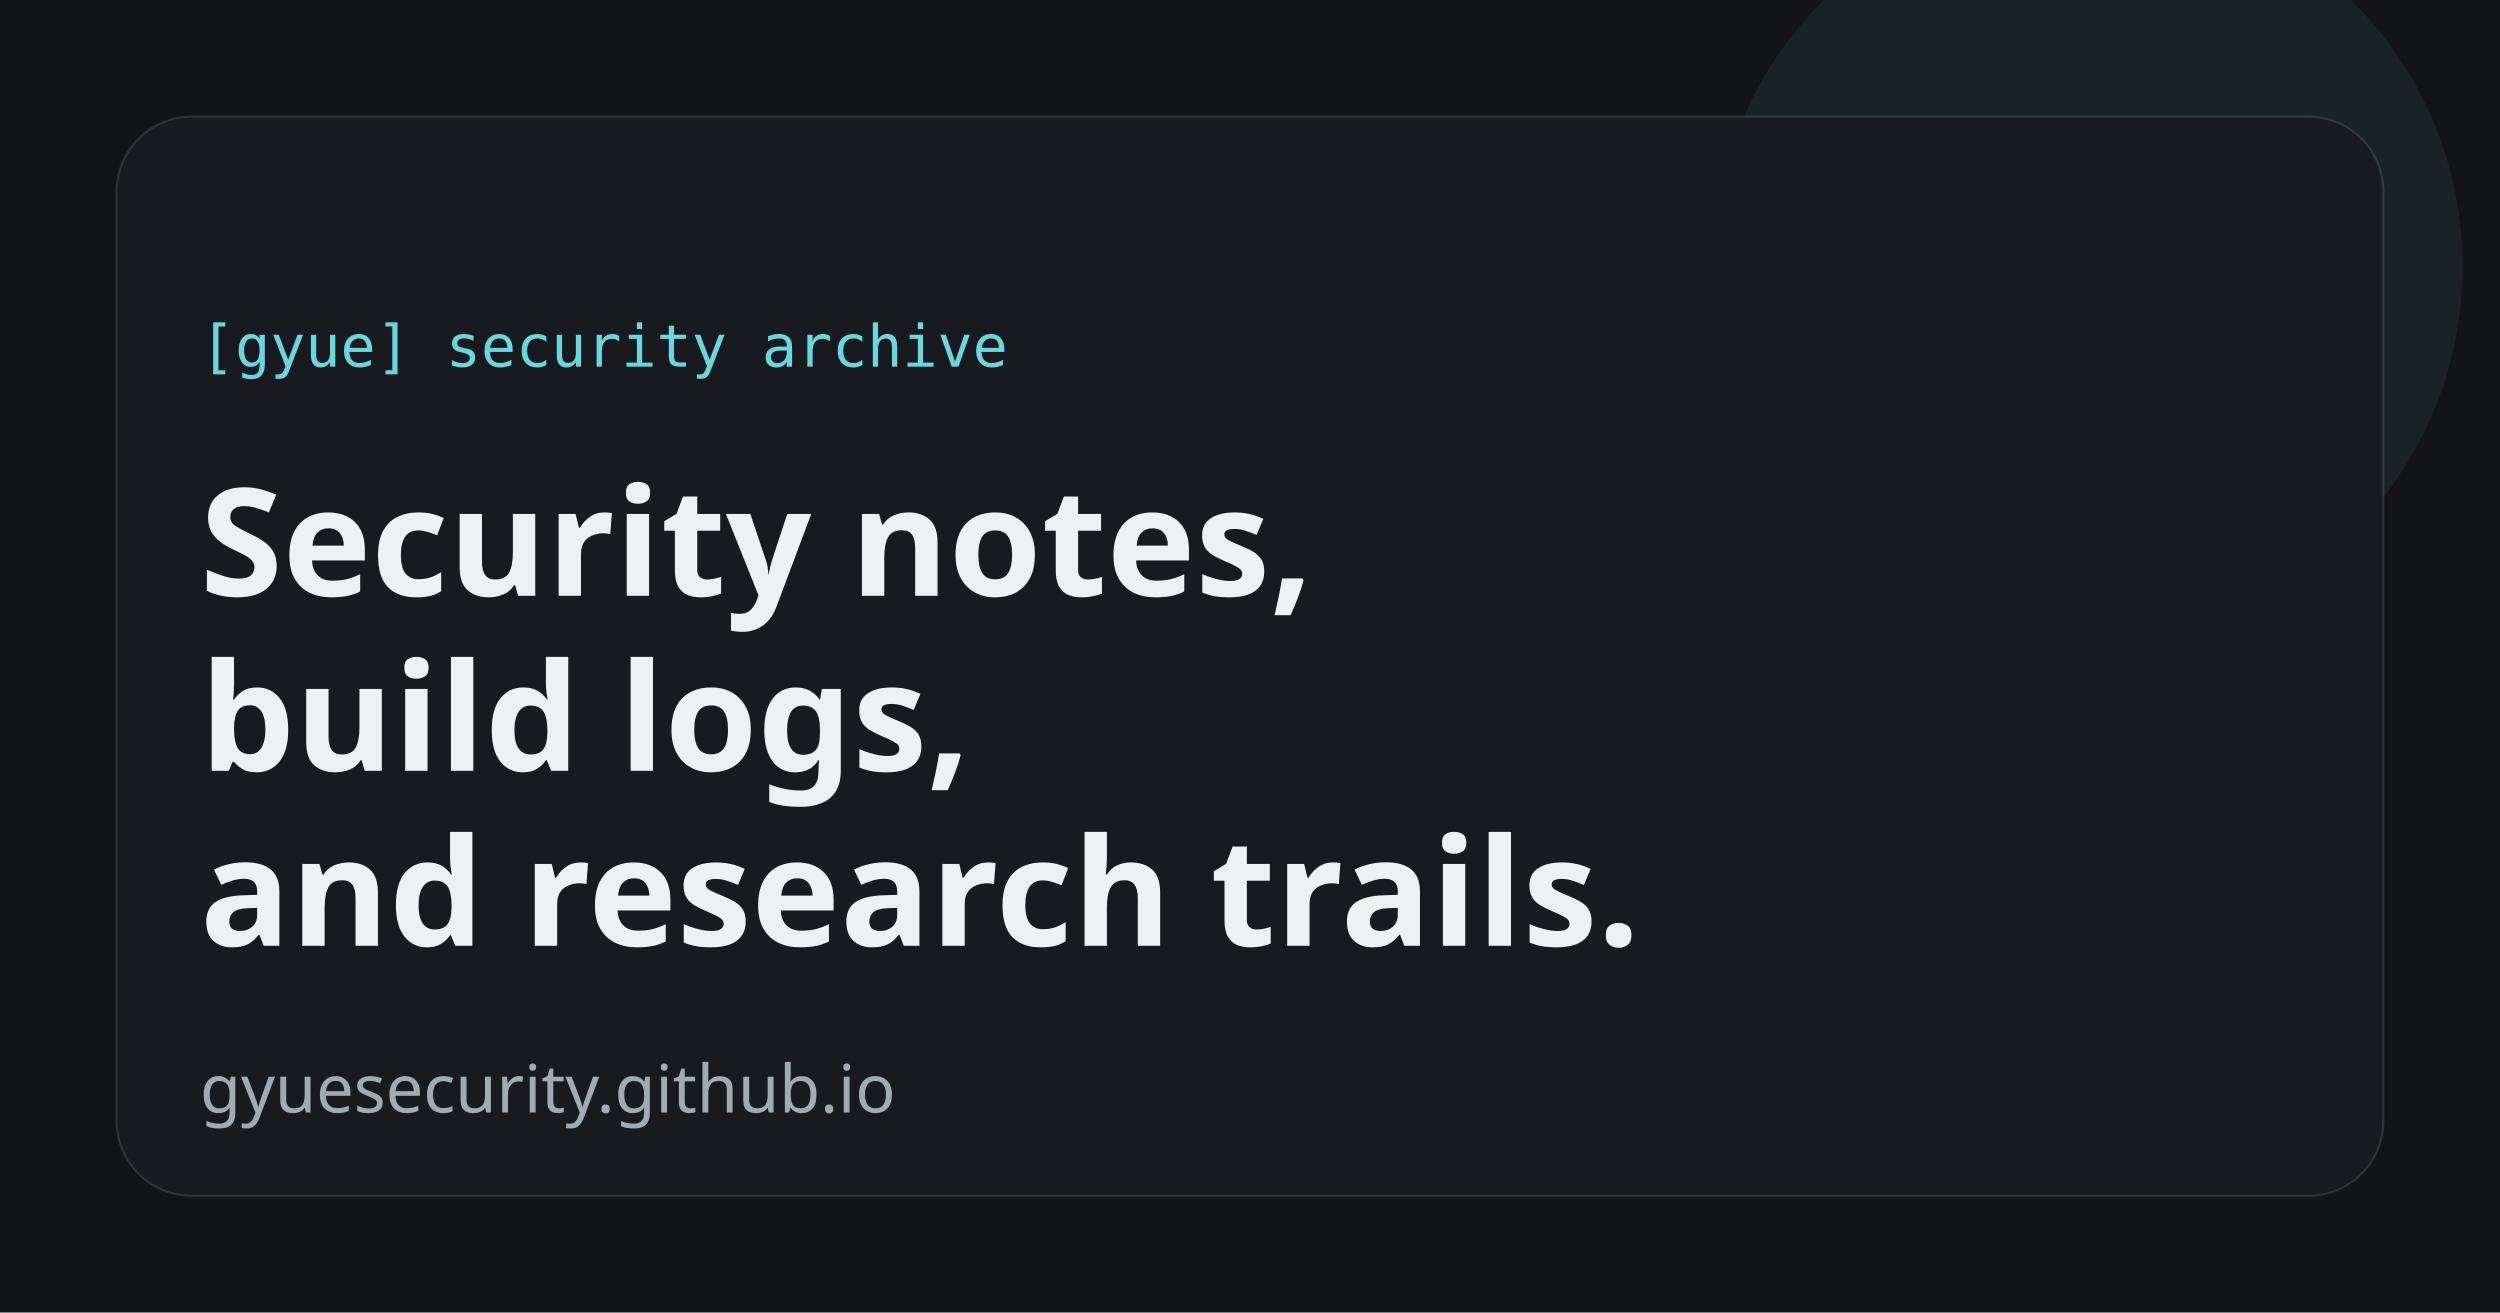
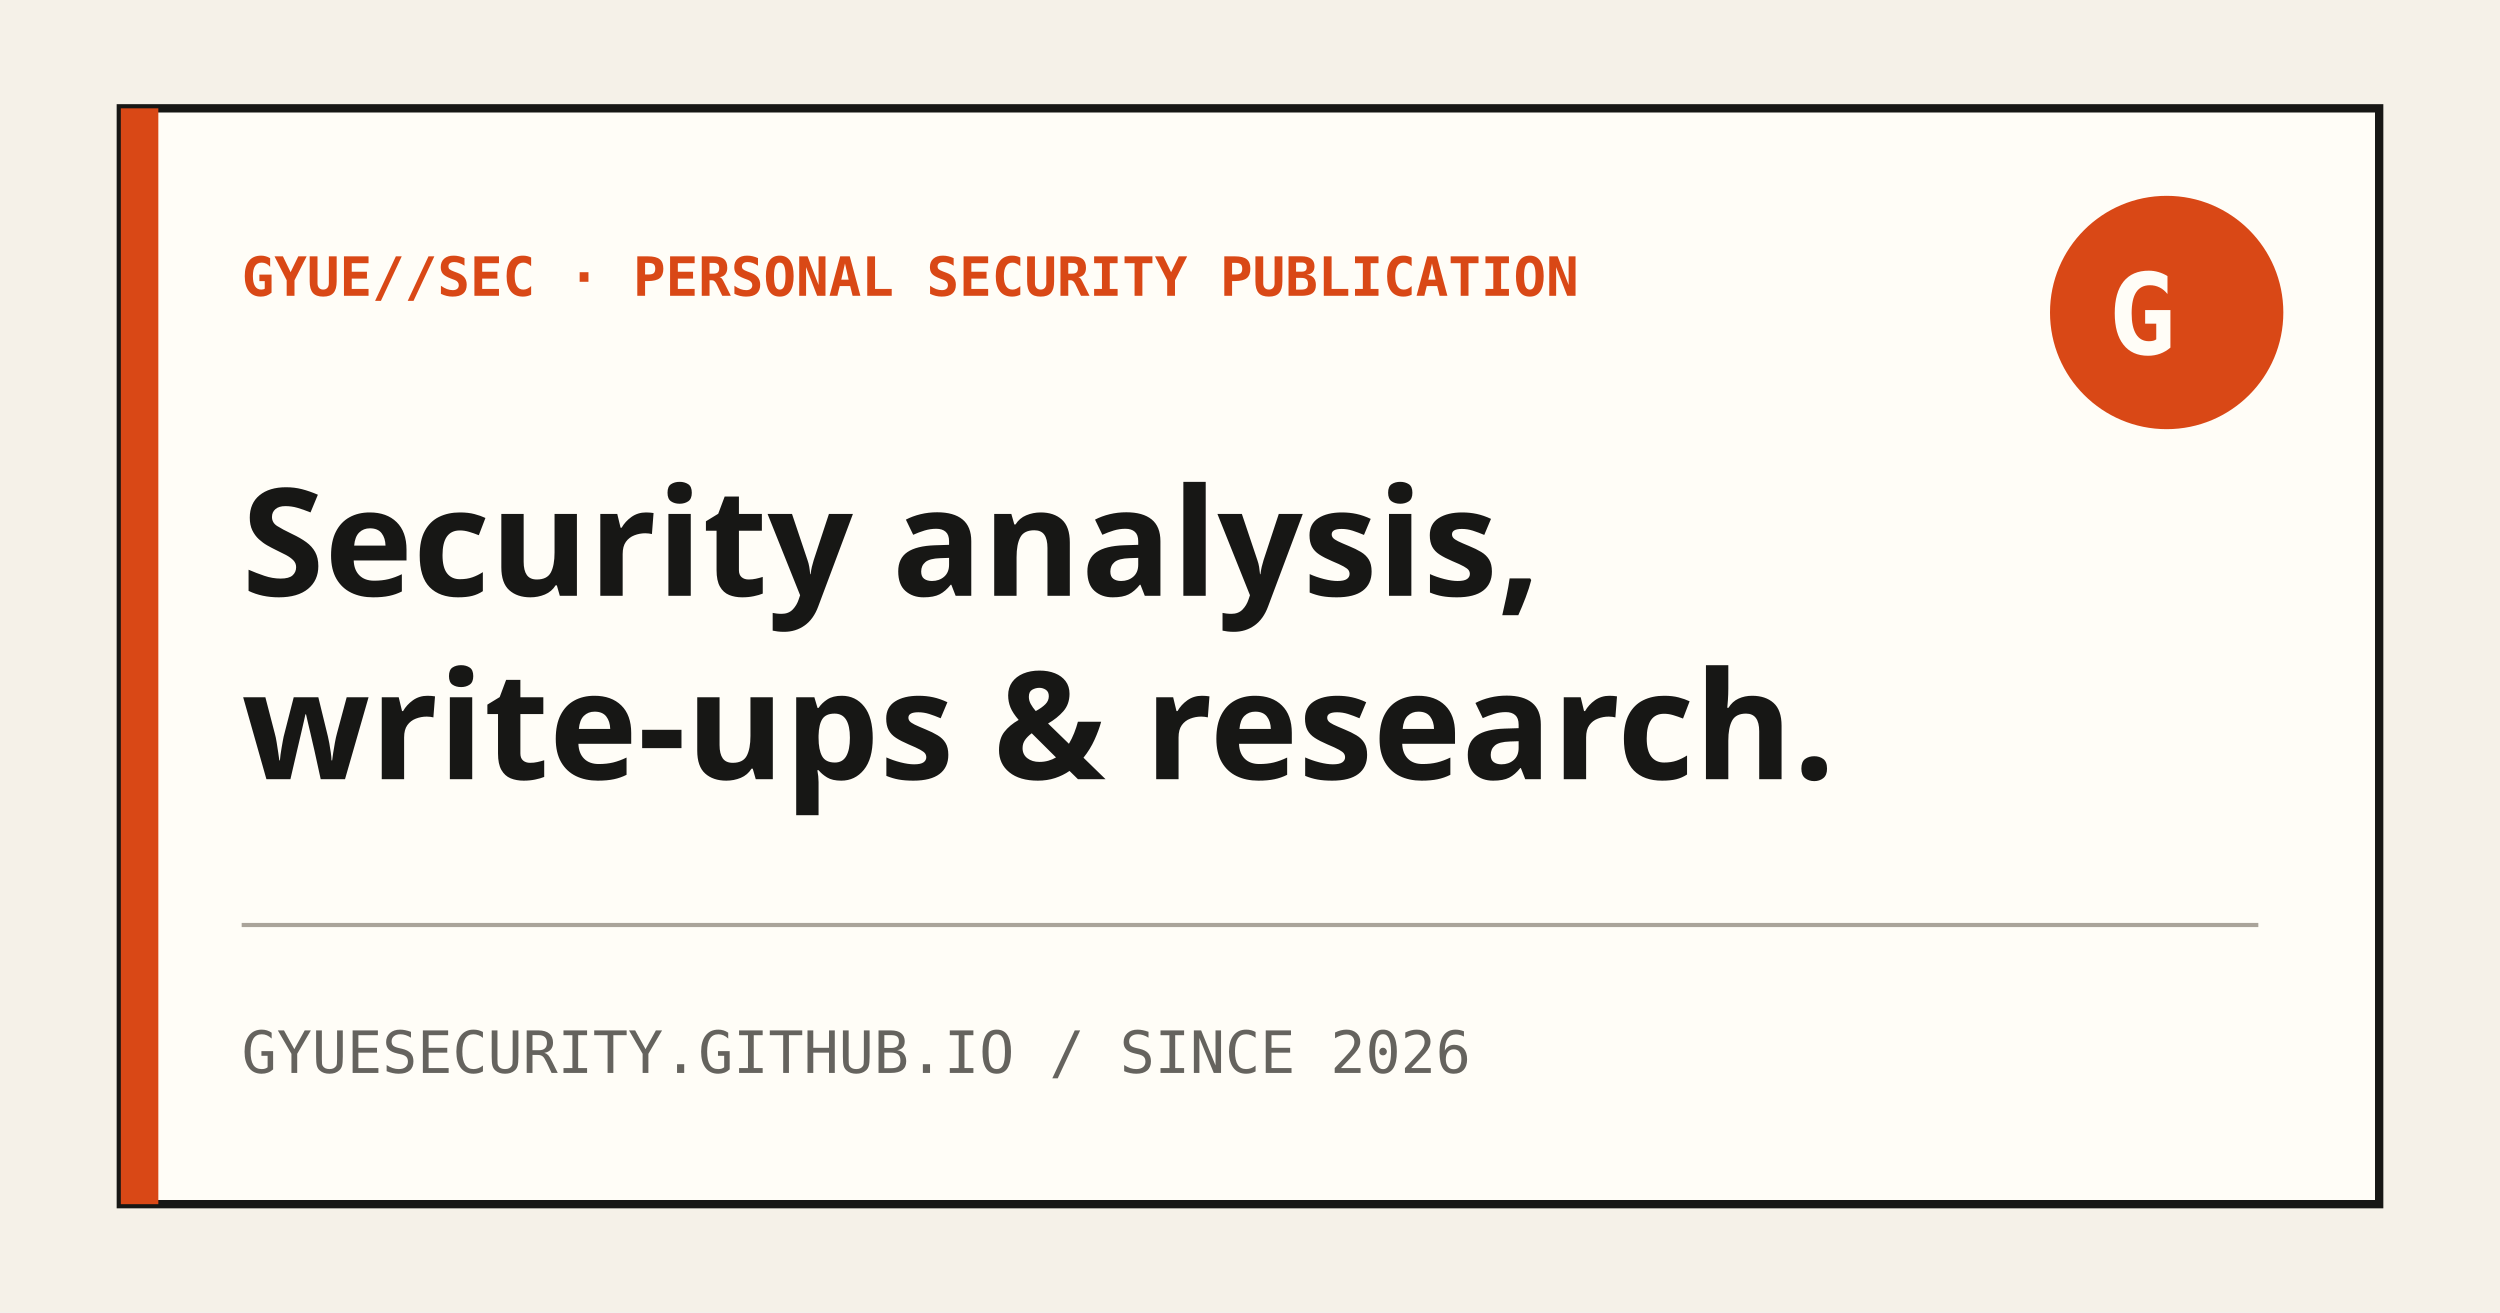
<svg xmlns="http://www.w3.org/2000/svg" width="1200" height="630" viewBox="0 0 1200 630" fill="none">
-   <rect width="1200" height="630" fill="#121417" />
-   <circle cx="1002" cy="128" r="180" fill="#6CD6DF" fill-opacity="0.08" />
-   <rect x="56" y="56" width="1088" height="518" rx="36" fill="#171A1E" stroke="#FFFFFF" stroke-opacity="0.12" />
-   <text x="96" y="176" fill="#6CD6DF" font-family="IBM Plex Mono, monospace" font-size="28">[gyue] security archive</text>
-   <text x="96" y="286" fill="#EDF1F4" font-family="SUIT, sans-serif" font-size="72" font-weight="700">Security notes,</text>
-   <text x="96" y="370" fill="#EDF1F4" font-family="SUIT, sans-serif" font-size="72" font-weight="700">build logs,</text>
-   <text x="96" y="454" fill="#EDF1F4" font-family="SUIT, sans-serif" font-size="72" font-weight="700">and research trails.</text>
-   <text x="96" y="534" fill="#A0ABB5" font-family="SUIT, sans-serif" font-size="32">gyuesecurity.github.io</text>
+   <rect width="1200" height="630" fill="#F5F1E8" />
+   <rect x="58" y="52" width="1084" height="526" fill="#FFFDF7" stroke="#171715" stroke-width="4" />
+   <rect x="58" y="52" width="18" height="526" fill="#D94816" />
+   <circle cx="1040" cy="150" r="56" fill="#D94816" />
+   <text x="1012" y="170" fill="#FFFDF7" font-family="IBM Plex Mono, monospace" font-size="54" font-weight="700">G</text>
+   <text x="116" y="142" fill="#D94816" font-family="IBM Plex Mono, monospace" font-size="26" font-weight="600">GYUE//SEC · PERSONAL SECURITY PUBLICATION</text>
+   <text x="116" y="286" fill="#171715" font-family="sans-serif" font-size="72" font-weight="700">Security analysis,</text>
+   <text x="116" y="374" fill="#171715" font-family="sans-serif" font-size="72" font-weight="700">write-ups &amp; research.</text>
+   <line x1="116" y1="444" x2="1084" y2="444" stroke="#AAA49A" stroke-width="2" />
+   <text x="116" y="515" fill="#65635E" font-family="IBM Plex Mono, monospace" font-size="28">GYUESECURITY.GITHUB.IO / SINCE 2026</text>
</svg>
